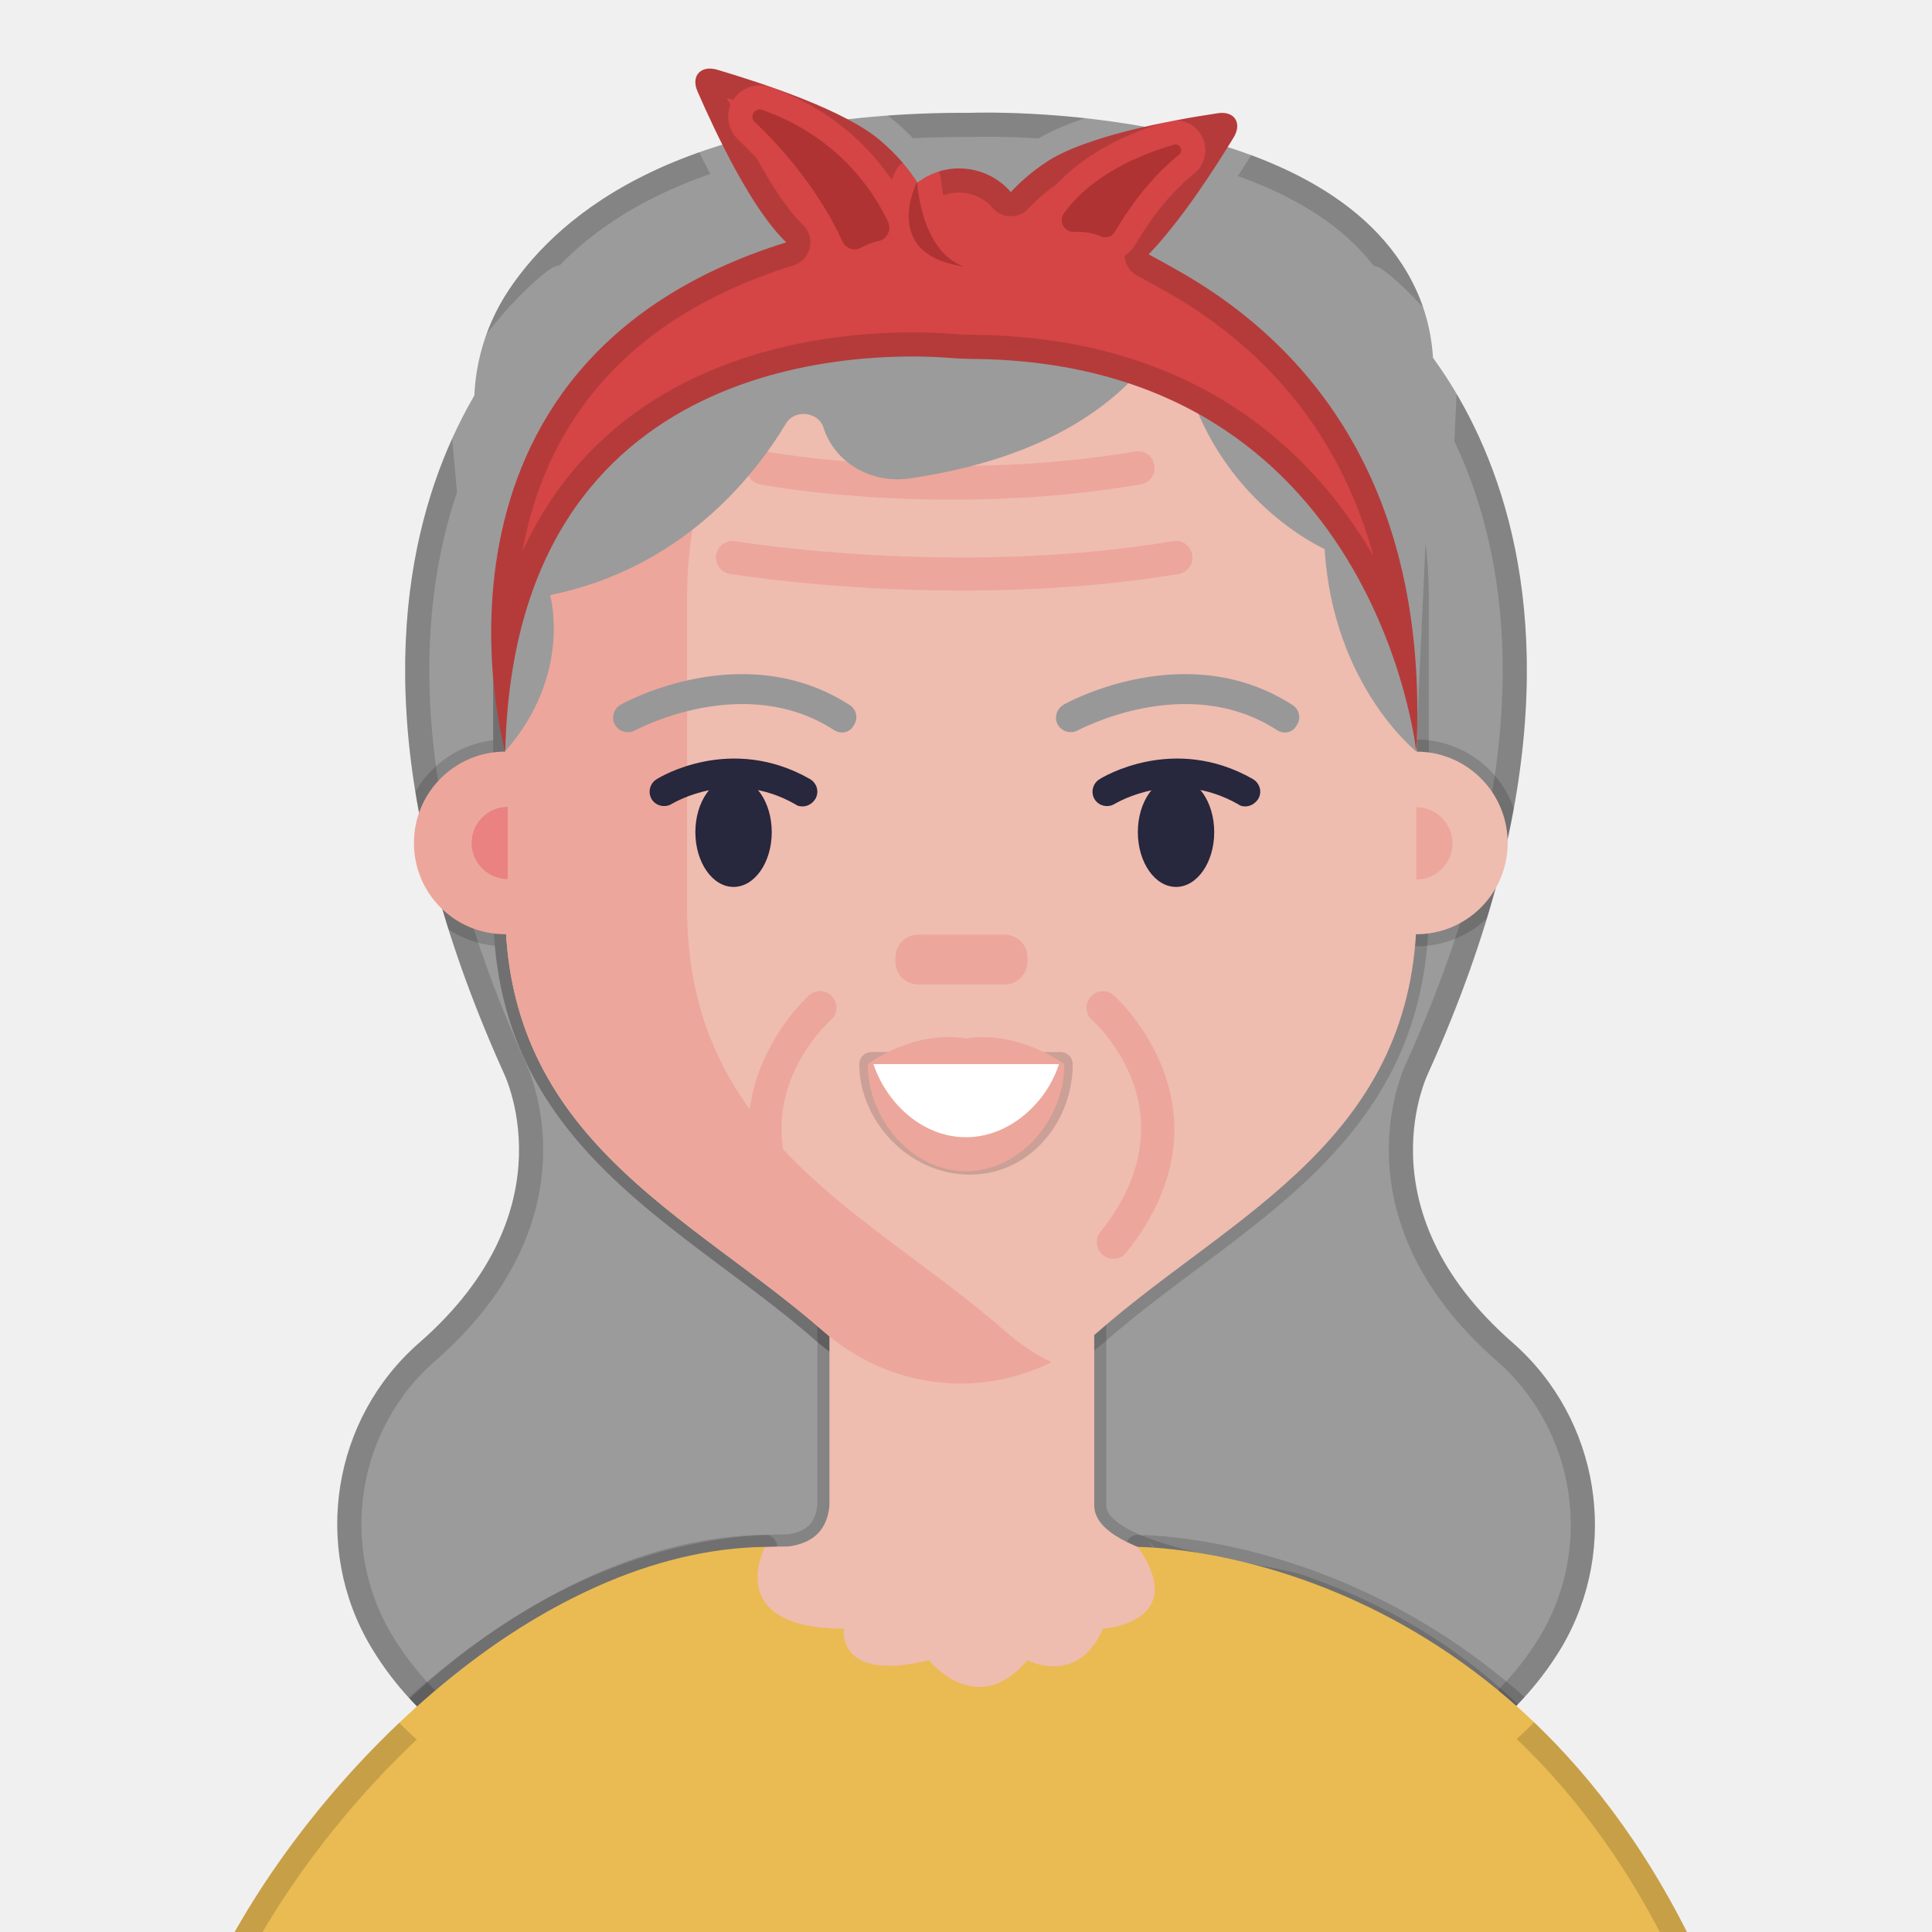
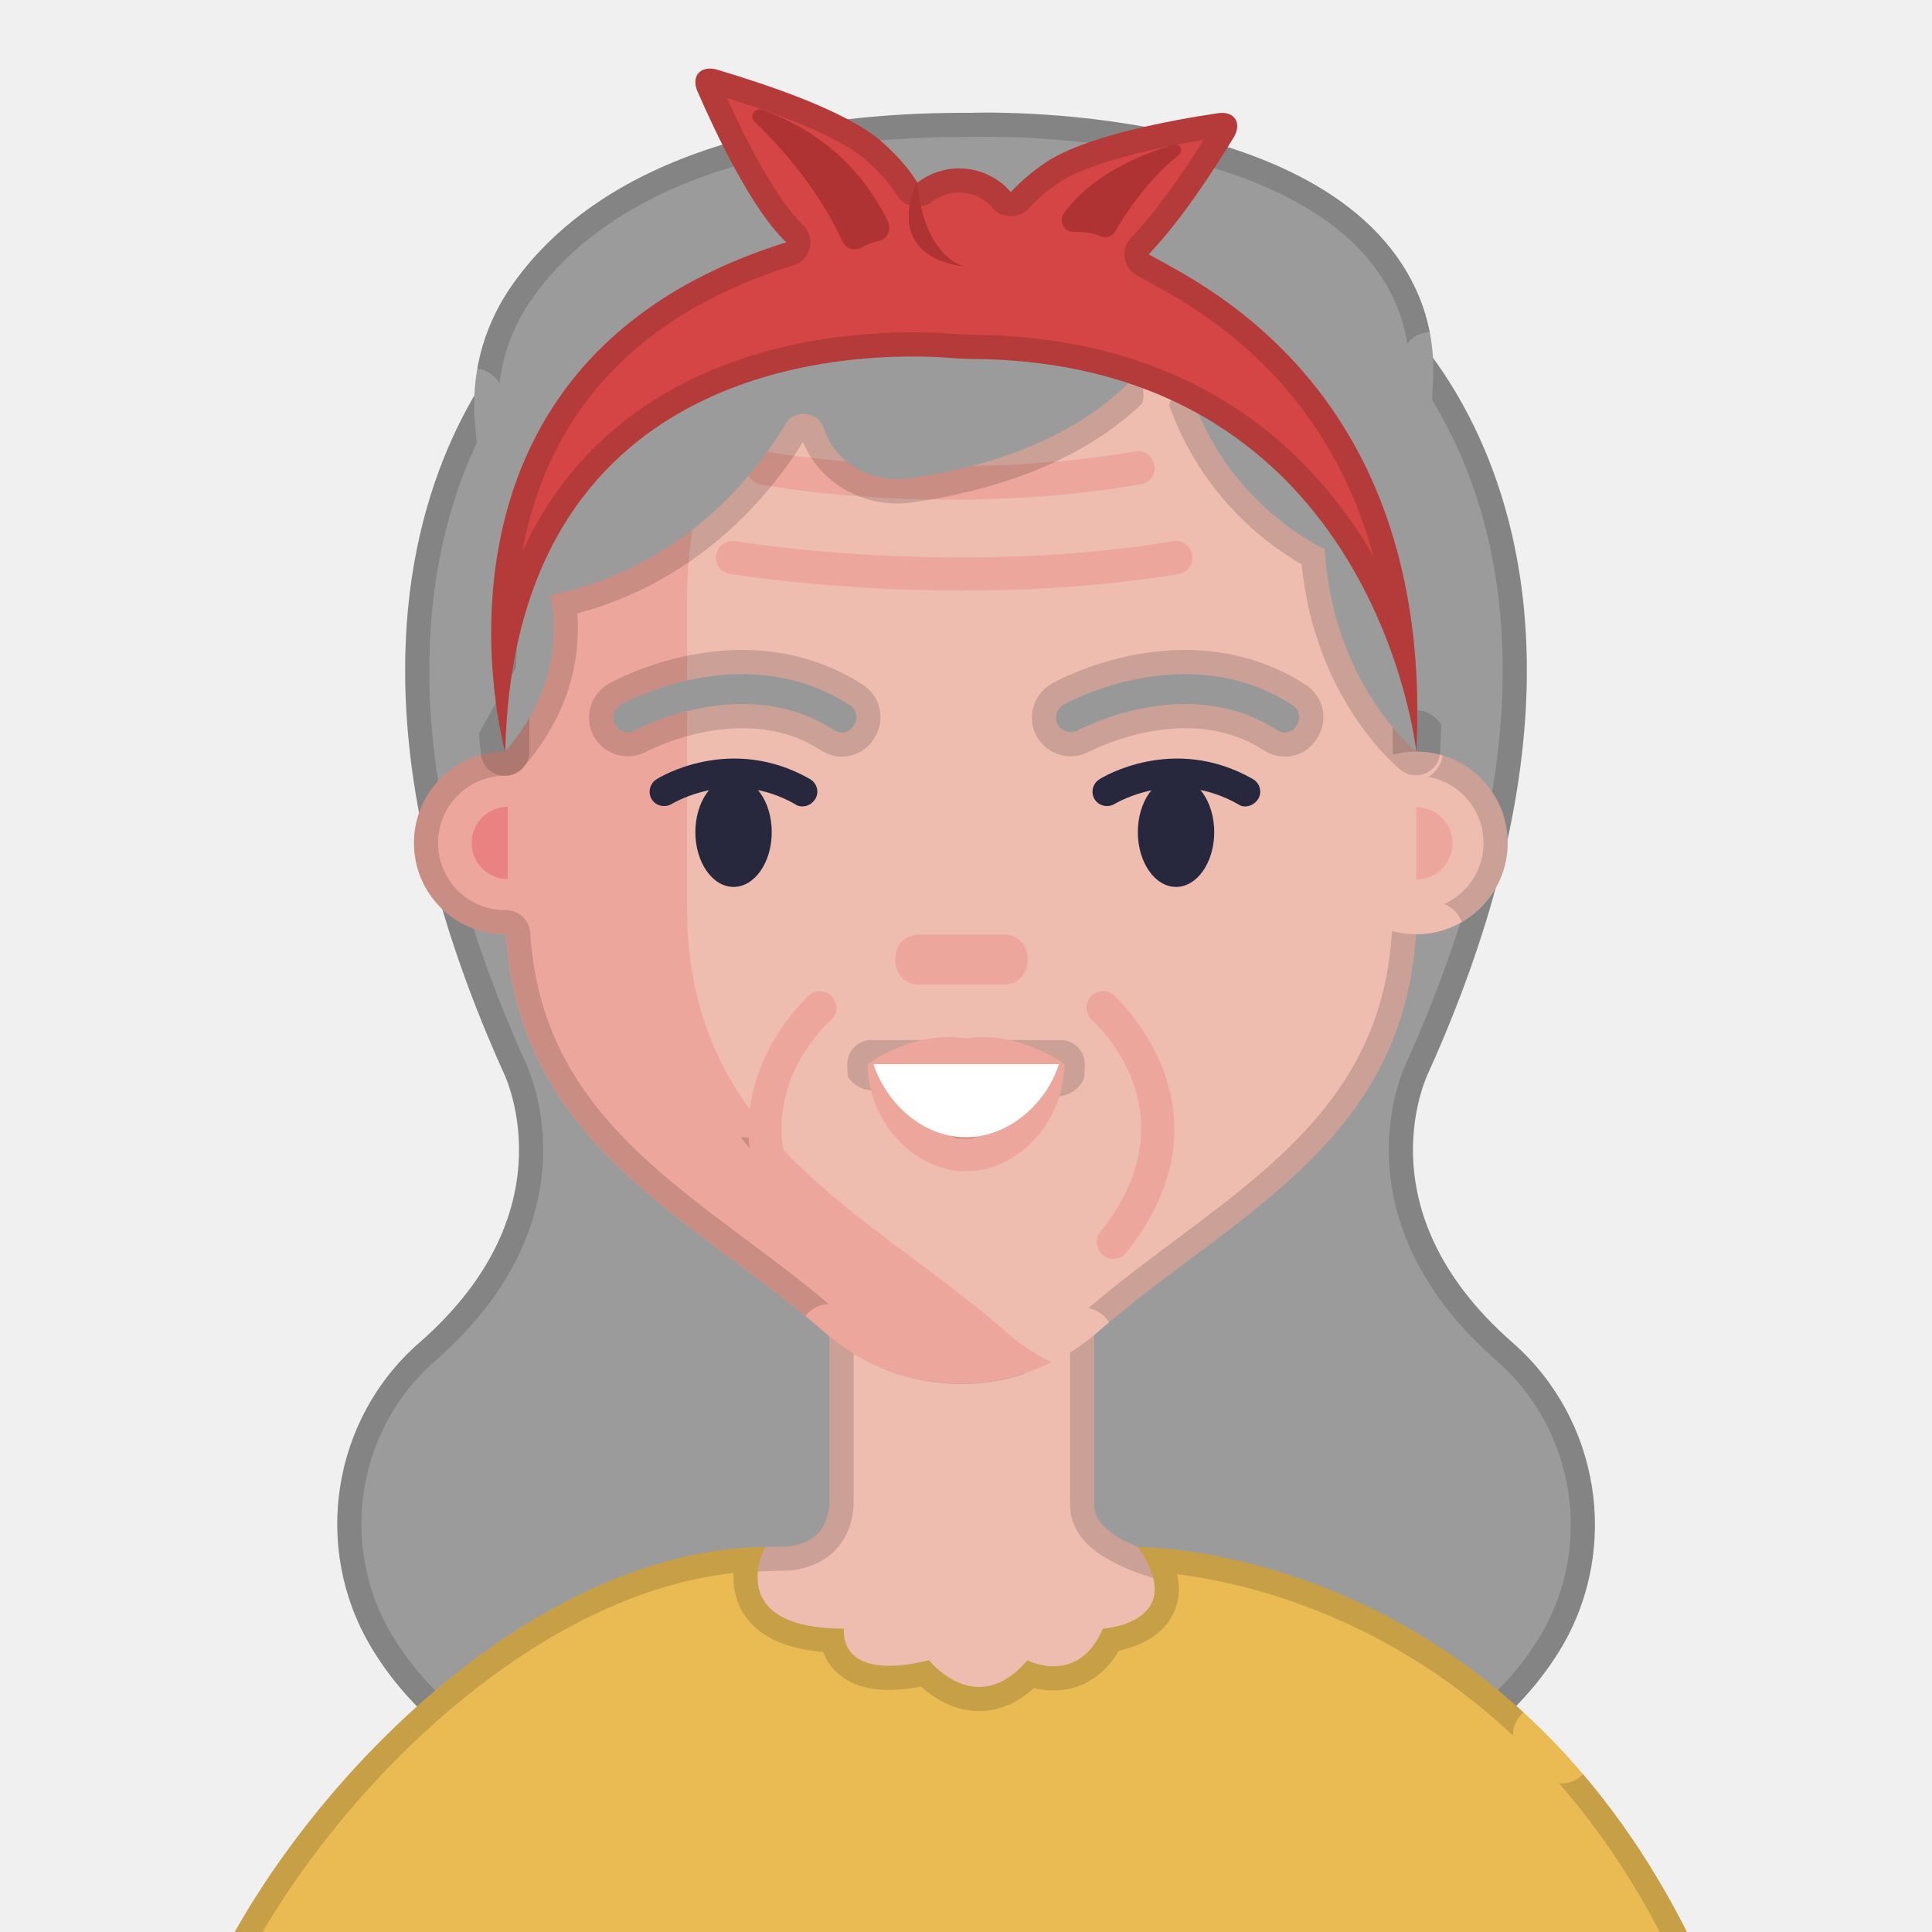
<svg xmlns="http://www.w3.org/2000/svg" id="Layer_1" viewBox="0 0 160 160">
+   <style>.abl{fill:none;stroke:#000;stroke-opacity:0.15;stroke-width:4;stroke-linejoin:round}.abc,.abk{fill:none;stroke:#000;stroke-width:5;stroke-linecap:round;stroke-linejoin:round}.abk{stroke:#fff}</style>
  <defs>
    <style>.cls-1{fill:#e98280;}.cls-2{fill:#eabb52;}.cls-3{fill:#d54545;}.cls-4{fill:#989899;}.cls-5{fill:#9b9b9b;}.cls-6{fill:#fff;}.cls-7{fill:#efbcb0;}.cls-8{fill:#eda69b;}.cls-9{fill:#af3333;}.cls-10{fill:#27273d;}</style>
  </defs>
  <g id="Avatars">
    <g id="Artboard">
      <g id="Women">
        <g id="Old-People-Avatar_22">
          <g fill="#9b9b9b">
            <path d="M125.272,111.196c-12.787-11.172-6.909-22.516-6.909-22.516,20.762-46.234-5.019-64.728-5.019-64.728l-32.759-4.331v-.172l-.619.069-.619-.069v.172l-32.691,4.331s-25.781,18.459-5.019,64.728c0,0,5.878,11.344-6.909,22.516-7.219,6.291-8.903,16.947-4.022,25.163,5.431,9.144,18.494,17.944,48.709,18.184h1.237c30.216-.241,43.278-9.041,48.709-18.184,4.812-8.216,3.128-18.838-4.091-25.163Z" id="ab0" />
          </g>
-           <mask id="am0" maskUnits="userSpaceOnUse" x="0" y="0" width="160" height="160">
-             <use href="#ab0" fill="#fff" />
-             <use href="#ab5" fill="#000" stroke="#000" stroke-width="4" stroke-linejoin="round" />
-             <use href="#ab6" fill="#000" stroke="#000" stroke-width="4" stroke-linejoin="round" />
-             <use href="#ab21" fill="#000" stroke="#000" stroke-width="4" stroke-linejoin="round" />
-             <use href="#ab22" fill="#000" stroke="#000" stroke-width="4" stroke-linejoin="round" />
-             <use href="#ab23" fill="#000" stroke="#000" stroke-width="4" stroke-linejoin="round" />
-             <use href="#ab24" fill="#000" stroke="#000" stroke-width="4" stroke-linejoin="round" />
-             <use href="#ab25" fill="#000" stroke="#000" stroke-width="4" stroke-linejoin="round" />
-           </mask>
-           <use href="#ab0" fill="none" stroke="#000" stroke-opacity="0.15" stroke-width="4" stroke-linejoin="round" mask="url(#am0)" />
-           <mask id="ao1_0" maskUnits="userSpaceOnUse" x="0" y="0" width="160" height="160">
+           <mask id="am0" maskUnits="userSpaceOnUse" x="-40" y="-40" width="240" height="240">
            <use href="#ab0" fill="#fff" />
          </mask>
-           <use href="#ab1" fill="none" stroke="#000" stroke-opacity="0.15" stroke-width="2" stroke-linejoin="round" mask="url(#ao1_0)" />
-           <mask id="ao2_0" maskUnits="userSpaceOnUse" x="0" y="0" width="160" height="160">
-             <use href="#ab0" fill="#fff" />
-           </mask>
-           <use href="#ab2" fill="none" stroke="#000" stroke-opacity="0.15" stroke-width="2" stroke-linejoin="round" mask="url(#ao2_0)" />
-           <mask id="ao3_0" maskUnits="userSpaceOnUse" x="0" y="0" width="160" height="160">
-             <use href="#ab0" fill="#fff" />
-           </mask>
-           <use href="#ab3" fill="none" stroke="#000" stroke-opacity="0.15" stroke-width="2" stroke-linejoin="round" mask="url(#ao3_0)" />
-           <mask id="ao4_0" maskUnits="userSpaceOnUse" x="0" y="0" width="160" height="160">
-             <use href="#ab0" fill="#fff" />
-           </mask>
-           <use href="#ab4" fill="none" stroke="#000" stroke-opacity="0.15" stroke-width="2" stroke-linejoin="round" mask="url(#ao4_0)" />
-           <mask id="ao18_0" maskUnits="userSpaceOnUse" x="0" y="0" width="160" height="160">
-             <use href="#ab0" fill="#fff" />
-           </mask>
-           <use href="#ab18" fill="none" stroke="#000" stroke-opacity="0.15" stroke-width="2" stroke-linejoin="round" mask="url(#ao18_0)" />
-           <mask id="ao26_0" maskUnits="userSpaceOnUse" x="0" y="0" width="160" height="160">
-             <use href="#ab0" fill="#fff" />
-           </mask>
-           <use href="#ab26" fill="none" stroke="#000" stroke-opacity="0.15" stroke-width="2" stroke-linejoin="round" mask="url(#ao26_0)" />
+           <use class="abl" href="#ab0" mask="url(#am0)" />
          <g fill="#efbcb0">
            <path d="M134.656,153.649c-4.916,3.884-10.244,7.287-15.916,10.072H41.259c-5.912-2.888-11.447-6.463-16.5-10.553l3.3-4.4c8.559-11.481,22.275-20.694,37.022-20.694h.206c2.097-.275,3.231-1.409,3.403-3.403v-18.631h21.931v18.631c0,4.469,13.991,5.672,17.05,6.737,9.9,3.472,17.119,8.938,23.375,17.359l3.609,4.881Z" id="ab1" />
          </g>
-           <mask id="am1" maskUnits="userSpaceOnUse" x="0" y="0" width="160" height="160">
+           <mask id="am1" maskUnits="userSpaceOnUse" x="-40" y="-40" width="240" height="240">
            <use href="#ab1" fill="#fff" />
-             <use href="#ab0" fill="#000" stroke="#000" stroke-width="4" stroke-linejoin="round" />
          </mask>
-           <use href="#ab1" fill="none" stroke="#000" stroke-opacity="0.15" stroke-width="4" stroke-linejoin="round" mask="url(#am1)" />
+           <use class="abl" href="#ab1" mask="url(#am1)" />
          <g fill="#efbcb0">
            <path d="M117.331,49.561v25.678c0,19.147-15.228,25.266-26.366,35.028-6.6,5.809-16.156,5.809-22.756,0-11.103-9.728-26.366-15.881-26.366-35.028v-25.678c0-19.319,14.747-34.959,32.966-34.959h9.556c18.219,0,32.966,15.641,32.966,34.959Z" id="ab2" />
          </g>
-           <mask id="am2" maskUnits="userSpaceOnUse" x="0" y="0" width="160" height="160">
+           <mask id="am2" maskUnits="userSpaceOnUse" x="-40" y="-40" width="240" height="240">
            <use href="#ab2" fill="#fff" />
-             <use href="#ab3" fill="#000" stroke="#000" stroke-width="4" stroke-linejoin="round" />
-             <use href="#ab4" fill="#000" stroke="#000" stroke-width="4" stroke-linejoin="round" />
-             <use href="#ab7" fill="#000" stroke="#000" stroke-width="4" stroke-linejoin="round" />
-             <use href="#ab10" fill="#000" stroke="#000" stroke-width="4" stroke-linejoin="round" />
-             <use href="#ab11" fill="#000" stroke="#000" stroke-width="4" stroke-linejoin="round" />
-             <use href="#ab12" fill="#000" stroke="#000" stroke-width="4" stroke-linejoin="round" />
-             <use href="#ab13" fill="#000" stroke="#000" stroke-width="4" stroke-linejoin="round" />
-             <use href="#ab19" fill="#000" stroke="#000" stroke-width="4" stroke-linejoin="round" />
-             <use href="#ab20" fill="#000" stroke="#000" stroke-width="4" stroke-linejoin="round" />
-             <use href="#ab0" fill="#000" stroke="#000" stroke-width="4" stroke-linejoin="round" />
-             <use href="#ab5" fill="#000" stroke="#000" stroke-width="4" stroke-linejoin="round" />
-             <use href="#ab6" fill="#000" stroke="#000" stroke-width="4" stroke-linejoin="round" />
-             <use href="#ab21" fill="#000" stroke="#000" stroke-width="4" stroke-linejoin="round" />
-             <use href="#ab22" fill="#000" stroke="#000" stroke-width="4" stroke-linejoin="round" />
-             <use href="#ab23" fill="#000" stroke="#000" stroke-width="4" stroke-linejoin="round" />
-             <use href="#ab24" fill="#000" stroke="#000" stroke-width="4" stroke-linejoin="round" />
-             <use href="#ab25" fill="#000" stroke="#000" stroke-width="4" stroke-linejoin="round" />
+             <polyline class="abc" points="89.7,110.8 87.0,112.5" />
          </mask>
-           <use href="#ab2" fill="none" stroke="#000" stroke-opacity="0.15" stroke-width="4" stroke-linejoin="round" mask="url(#am2)" />
-           <mask id="ao18_2" maskUnits="userSpaceOnUse" x="0" y="0" width="160" height="160">
-             <use href="#ab2" fill="#fff" />
-           </mask>
-           <use href="#ab18" fill="none" stroke="#000" stroke-opacity="0.15" stroke-width="2" stroke-linejoin="round" mask="url(#ao18_2)" />
+           <use class="abl" href="#ab2" mask="url(#am2)" />
          <g fill="#eda69b">
            <path d="M56.9,75.239v-25.678c0-18.322,13.303-33.378,30.216-34.856-.894-.103-1.822-.138-2.75-.138h-9.556c-18.219,0-32.966,15.675-32.966,34.959v12.719c-4.159,0-7.562,3.369-7.562,7.562s3.369,7.562,7.562,7.562h.069c1.1,17.463,15.572,23.513,26.262,32.863,5.397,4.744,12.788,5.603,18.906,2.578-1.375-.653-2.647-1.513-3.85-2.578-11.103-9.728-26.331-15.847-26.331-34.994Z" id="ab3" />
          </g>
-           <mask id="am3" maskUnits="userSpaceOnUse" x="0" y="0" width="160" height="160">
+           <mask id="am3" maskUnits="userSpaceOnUse" x="-40" y="-40" width="240" height="240">
            <use href="#ab3" fill="#fff" />
-             <use href="#ab2" fill="#000" stroke="#000" stroke-width="4" stroke-linejoin="round" />
-             <use href="#ab7" fill="#000" stroke="#000" stroke-width="4" stroke-linejoin="round" />
-             <use href="#ab10" fill="#000" stroke="#000" stroke-width="4" stroke-linejoin="round" />
-             <use href="#ab11" fill="#000" stroke="#000" stroke-width="4" stroke-linejoin="round" />
-             <use href="#ab12" fill="#000" stroke="#000" stroke-width="4" stroke-linejoin="round" />
-             <use href="#ab19" fill="#000" stroke="#000" stroke-width="4" stroke-linejoin="round" />
-             <use href="#ab20" fill="#000" stroke="#000" stroke-width="4" stroke-linejoin="round" />
-             <use href="#ab0" fill="#000" stroke="#000" stroke-width="4" stroke-linejoin="round" />
-             <use href="#ab5" fill="#000" stroke="#000" stroke-width="4" stroke-linejoin="round" />
-             <use href="#ab6" fill="#000" stroke="#000" stroke-width="4" stroke-linejoin="round" />
-             <use href="#ab21" fill="#000" stroke="#000" stroke-width="4" stroke-linejoin="round" />
-             <use href="#ab22" fill="#000" stroke="#000" stroke-width="4" stroke-linejoin="round" />
-             <use href="#ab23" fill="#000" stroke="#000" stroke-width="4" stroke-linejoin="round" />
-             <use href="#ab24" fill="#000" stroke="#000" stroke-width="4" stroke-linejoin="round" />
-             <use href="#ab25" fill="#000" stroke="#000" stroke-width="4" stroke-linejoin="round" />
+             <polyline class="abc" points="80.0,114.5 73.7,113.5 68.7,110.5" />
+             <polyline class="abc" points="57.2,44.0 56.8,56.0" />
+             <polyline class="abc" points="56.8,59.0 56.8,63.0" />
+             <polyline class="abc" points="56.8,66.0 57.2,81.0 58.8,86.3 61.8,91.7" />
+             <polyline class="abc" points="65.0,95.2 72.3,101.8 86.5,112.3" />
+             <polyline class="abc" points="86.7,112.5 84.0,113.8 80.0,114.5" />
          </mask>
-           <use href="#ab3" fill="none" stroke="#000" stroke-opacity="0.15" stroke-width="4" stroke-linejoin="round" mask="url(#am3)" />
-           <mask id="ao18_3" maskUnits="userSpaceOnUse" x="0" y="0" width="160" height="160">
-             <use href="#ab3" fill="#fff" />
-           </mask>
-           <use href="#ab18" fill="none" stroke="#000" stroke-opacity="0.15" stroke-width="2" stroke-linejoin="round" mask="url(#ao18_3)" />
+           <use class="abl" href="#ab3" mask="url(#am3)" />
          <g fill="#efbcb0">
            <circle cx="117.297" cy="69.808" r="7.562" id="ab4" />
          </g>
-           <mask id="am4" maskUnits="userSpaceOnUse" x="0" y="0" width="160" height="160">
+           <mask id="am4" maskUnits="userSpaceOnUse" x="-40" y="-40" width="240" height="240">
            <use href="#ab4" fill="#fff" />
-             <use href="#ab2" fill="#000" stroke="#000" stroke-width="4" stroke-linejoin="round" />
-             <use href="#ab0" fill="#000" stroke="#000" stroke-width="4" stroke-linejoin="round" />
-             <use href="#ab21" fill="#000" stroke="#000" stroke-width="4" stroke-linejoin="round" />
-             <use href="#ab22" fill="#000" stroke="#000" stroke-width="4" stroke-linejoin="round" />
+             <polyline class="abc" points="118.7,77.2 115.7,77.2 112.7,75.8 110.8,74.0 109.5,70.7 110.8,65.3 113.0,63.2 117.0,62.2" />
          </mask>
-           <use href="#ab4" fill="none" stroke="#000" stroke-opacity="0.15" stroke-width="4" stroke-linejoin="round" mask="url(#am4)" />
+           <use class="abl" href="#ab4" mask="url(#am4)" />
          <g fill="#989899">
            <path d="M69.722,60.664c-.206,0-.447-.069-.653-.206-7.494-4.847-16.397,0-16.5.034-.584.309-1.306.103-1.65-.481-.309-.584-.103-1.306.481-1.65.412-.241,10.244-5.603,18.975.034.55.344.722,1.1.344,1.65-.206.412-.584.619-.997.619Z" id="ab5" />
          </g>
+           <mask id="ao5" maskUnits="userSpaceOnUse" x="-40" y="-40" width="240" height="240">
+             <polyline class="abk" points="70.0,60.5 63.7,58.2" />
+             <polyline class="abk" points="63.3,58.2 57.0,58.8" />
+             <polyline class="abk" points="56.7,58.8 52.3,60.5 51.2,60.3 50.8,59.0" />
+             <polyline class="abk" points="50.8,58.7 56.7,56.2" />
+             <polyline class="abk" points="57.0,56.2 61.3,55.5 66.0,56.5" />
+             <polyline class="abk" points="66.3,56.5 70.8,59.0 70.0,60.5" />
+             <use href="#ab5" fill="#000" />
+           </mask>
+           <use class="abl" href="#ab5" mask="url(#ao5)" />
          <g fill="#989899">
            <path d="M106.4,60.664c-.206,0-.447-.069-.653-.206-7.494-4.847-16.397,0-16.5.034-.584.309-1.306.103-1.65-.481-.309-.584-.103-1.306.481-1.65.412-.241,10.244-5.603,18.975.034.55.344.722,1.1.344,1.65-.206.412-.584.619-.997.619Z" id="ab6" />
          </g>
-           <g fill="#eda69b">
-             <path d="M83.197,81.53h-7.15c-1.066,0-1.891-.859-1.891-1.891v-.344c0-1.066.859-1.891,1.891-1.891h7.15c1.066,0,1.891.859,1.891,1.891v.344c0,1.031-.859,1.891-1.891,1.891Z" id="ab7" />
-           </g>
+           <mask id="ao6" maskUnits="userSpaceOnUse" x="-40" y="-40" width="240" height="240">
+             <polyline class="abk" points="106.7,60.5 100.0,58.2 95.7,58.2 88.3,60.5 87.5,60.0 87.5,58.7 91.7,56.5 98.0,55.5 102.7,56.2 106.3,57.8 107.5,59.0 106.7,60.5" />
+             <use href="#ab6" fill="#000" />
+           </mask>
+           <use class="abl" href="#ab6" mask="url(#ao6)" />
+           <path id="Path-5" class="cls-8" d="M83.197,81.53h-7.15c-1.066,0-1.891-.859-1.891-1.891v-.344c0-1.066.859-1.891,1.891-1.891h7.15c1.066,0,1.891.859,1.891,1.891v.344c0,1.031-.859,1.891-1.891,1.891Z" />
          <path id="Path-6" class="cls-1" d="M42.05,66.818c-1.65,0-2.991,1.341-2.991,2.991s1.341,2.991,2.991,2.991v-5.981Z" />
          <path id="Path-7" class="cls-8" d="M117.297,72.833c1.65,0,2.991-1.341,2.991-2.991s-1.341-2.991-2.991-2.991v5.981Z" />
-           <g fill="#eda69b">
-             <path d="M79.691,48.908c-10.931,0-19.113-1.375-19.25-1.375-.756-.138-1.238-.825-1.134-1.581.138-.756.825-1.238,1.581-1.134.172.034,18.15,3.025,36.266,0,.756-.138,1.444.378,1.581,1.134.138.756-.378,1.444-1.134,1.581-6.188,1.031-12.375,1.375-17.909,1.375Z" id="ab10" />
-           </g>
-           <g fill="#eda69b">
-             <path d="M78.866,41.38c-9.075,0-15.503-1.169-15.916-1.272-.756-.138-1.238-.859-1.1-1.616.138-.756.859-1.238,1.616-1.1.138.034,14.644,2.681,30.559,0,.756-.138,1.444.378,1.581,1.134.137.756-.378,1.444-1.134,1.581-5.569.963-10.931,1.272-15.606,1.272Z" id="ab11" />
-           </g>
-           <g fill="#eda69b">
-             <path d="M67.041,104.252c-.412,0-.791-.172-1.066-.516-9.488-11.894.928-21.209,1.031-21.312.584-.516,1.444-.447,1.925.138.516.584.447,1.444-.138,1.925h0c-.344.309-8.525,7.734-.688,17.531.481.584.378,1.444-.206,1.925-.275.206-.55.309-.859.309Z" id="ab12" />
-           </g>
-           <mask id="ao18_12" maskUnits="userSpaceOnUse" x="0" y="0" width="160" height="160">
-             <use href="#ab12" fill="#fff" />
-           </mask>
-           <use href="#ab18" fill="none" stroke="#000" stroke-opacity="0.15" stroke-width="2" stroke-linejoin="round" mask="url(#ao18_12)" />
-           <g fill="#eda69b">
-             <path d="M92.203,104.252c-.309,0-.619-.103-.859-.309-.584-.481-.688-1.341-.206-1.925,7.803-9.797-.344-17.222-.688-17.531-.584-.516-.619-1.375-.138-1.925.516-.584,1.375-.619,1.925-.138.103.103,10.519,9.419,1.031,21.312-.241.344-.653.516-1.066.516Z" id="ab13" />
-           </g>
-           <mask id="ao18_13" maskUnits="userSpaceOnUse" x="0" y="0" width="160" height="160">
-             <use href="#ab13" fill="#fff" />
-           </mask>
-           <use href="#ab18" fill="none" stroke="#000" stroke-opacity="0.15" stroke-width="2" stroke-linejoin="round" mask="url(#ao18_13)" />
+           <path class="cls-8" d="M79.691,48.908c-10.931,0-19.113-1.375-19.25-1.375-.756-.138-1.238-.825-1.134-1.581.138-.756.825-1.238,1.581-1.134.172.034,18.15,3.025,36.266,0,.756-.138,1.444.378,1.581,1.134.138.756-.378,1.444-1.134,1.581-6.188,1.031-12.375,1.375-17.909,1.375Z" />
+           <path class="cls-8" d="M78.866,41.38c-9.075,0-15.503-1.169-15.916-1.272-.756-.138-1.238-.859-1.1-1.616.138-.756.859-1.238,1.616-1.1.138.034,14.644,2.681,30.559,0,.756-.138,1.444.378,1.581,1.134.137.756-.378,1.444-1.134,1.581-5.569.963-10.931,1.272-15.606,1.272Z" />
+           <path class="cls-8" d="M67.041,104.252c-.412,0-.791-.172-1.066-.516-9.488-11.894.928-21.209,1.031-21.312.584-.516,1.444-.447,1.925.138.516.584.447,1.444-.138,1.925h0c-.344.309-8.525,7.734-.688,17.531.481.584.378,1.444-.206,1.925-.275.206-.55.309-.859.309Z" />
+           <path class="cls-8" d="M92.203,104.252c-.309,0-.619-.103-.859-.309-.584-.481-.688-1.341-.206-1.925,7.803-9.797-.344-17.222-.688-17.531-.584-.516-.619-1.375-.138-1.925.516-.584,1.375-.619,1.925-.138.103.103,10.519,9.419,1.031,21.312-.241.344-.653.516-1.066.516Z" />
          <ellipse id="Oval-2" class="cls-10" cx="60.75" cy="68.914" rx="3.163" ry="4.537" />
          <ellipse id="Oval-3" class="cls-10" cx="97.394" cy="68.914" rx="3.163" ry="4.537" />
          <path class="cls-10" d="M66.456,66.783c-.206,0-.412-.034-.584-.172-5.294-3.025-10.037-.138-10.244-.034-.55.344-1.306.172-1.65-.378-.344-.55-.172-1.306.378-1.65.241-.172,6.153-3.781,12.719-.034.584.344.791,1.066.447,1.65-.241.378-.619.619-1.066.619Z" />
          <path class="cls-10" d="M103.134,66.783c-.206,0-.412-.034-.584-.172-5.294-3.025-10.037-.138-10.244-.034-.55.344-1.306.172-1.65-.378-.344-.55-.172-1.306.378-1.65.241-.172,6.153-3.781,12.719-.034.584.344.791,1.066.447,1.65-.241.378-.653.619-1.066.619Z" />
          <g fill="#fff">
            <path d="M72.163,88.13c0,4.125,3.644,8.147,8.147,8.147h0c4.503,0,7.528-4.022,7.528-8.147h-15.675Z" id="ab18" />
          </g>
-           <mask id="am18" maskUnits="userSpaceOnUse" x="0" y="0" width="160" height="160">
-             <use href="#ab18" fill="#fff" />
-             <use href="#ab0" fill="#000" stroke="#000" stroke-width="4" stroke-linejoin="round" />
-             <use href="#ab2" fill="#000" stroke="#000" stroke-width="4" stroke-linejoin="round" />
-             <use href="#ab3" fill="#000" stroke="#000" stroke-width="4" stroke-linejoin="round" />
-             <use href="#ab12" fill="#000" stroke="#000" stroke-width="4" stroke-linejoin="round" />
-             <use href="#ab13" fill="#000" stroke="#000" stroke-width="4" stroke-linejoin="round" />
-             <use href="#ab19" fill="#000" stroke="#000" stroke-width="4" stroke-linejoin="round" />
-             <use href="#ab20" fill="#000" stroke="#000" stroke-width="4" stroke-linejoin="round" />
+           <mask id="ao18" maskUnits="userSpaceOnUse" x="-40" y="-40" width="240" height="240">
+             <polyline class="abk" points="72.3,87.8 87.5,88.3" />
+             <use href="#ab18" fill="#000" />
          </mask>
-           <use href="#ab18" fill="none" stroke="#000" stroke-opacity="0.15" stroke-width="4" stroke-linejoin="round" mask="url(#am18)" />
+           <use class="abl" href="#ab18" mask="url(#ao18)" />
          <g fill="#eda69b">
            <path d="M88.147,88.13c0,2.269-.894,4.469-2.372,6.119s-3.506,2.75-5.775,2.75c-4.503,0-8.147-4.366-8.147-8.869h.481c1.134,3.334,4.125,6.05,7.666,6.05,2.234,0,4.297-1.1,5.775-2.75.859-.928,1.512-2.062,1.925-3.3h.447Z" id="ab19" />
          </g>
+           <mask id="am19" maskUnits="userSpaceOnUse" x="-40" y="-40" width="240" height="240">
+             <use href="#ab19" fill="#fff" />
+             <polyline class="abc" points="81.0,96.8 78.7,96.8 75.3,95.2 72.2,91.0 72.0,87.8" />
+             <polyline class="abc" points="87.7,87.8 87.8,90.0 86.5,93.0 84.0,95.5 81.0,96.8" />
+           </mask>
+           <use class="abl" href="#ab19" mask="url(#am19)" />
          <g fill="#eda69b">
            <path d="M80,85.999c-4.366-.722-8.147,2.131-8.147,2.131h16.294s-3.781-2.819-8.147-2.131Z" id="ab20" />
          </g>
+           <mask id="am20" maskUnits="userSpaceOnUse" x="-40" y="-40" width="240" height="240">
+             <use href="#ab20" fill="#fff" />
+             <polyline class="abc" points="72.2,87.7 76.3,85.8 83.0,85.8 87.3,87.8" />
+           </mask>
+           <use class="abl" href="#ab20" mask="url(#am20)" />
          <g fill="#9b9b9b">
            <path d="M95.022,29.968c-2.716,3.472-8.353,8.009-19.731,9.659-3.163.447-6.188-1.341-7.081-4.194h0c-.412-1.341-2.406-1.581-3.128-.344-2.75,4.572-8.766,11.997-19.525,14.197,0,0,1.891,6.6-3.747,12.959l-2.475-27.225c-.344-3.85.619-7.734,2.819-11.034,4.331-6.463,14.541-14.747,38.328-14.644,0,0,30.525-1.134,37.125,15.434.859,2.166,1.203,4.503,1.066,6.806l-1.409,30.628s-6.875-5.466-7.562-16.741c0,0-9.075-3.988-11.687-14.953-.241-1.272-2.097-1.65-2.991-.55Z" id="ab21" />
          </g>
-           <mask id="am21" maskUnits="userSpaceOnUse" x="0" y="0" width="160" height="160">
+           <mask id="am21" maskUnits="userSpaceOnUse" x="-40" y="-40" width="240" height="240">
            <use href="#ab21" fill="#fff" />
-             <use href="#ab0" fill="#000" stroke="#000" stroke-width="4" stroke-linejoin="round" />
-             <use href="#ab5" fill="#000" stroke="#000" stroke-width="4" stroke-linejoin="round" />
-             <use href="#ab6" fill="#000" stroke="#000" stroke-width="4" stroke-linejoin="round" />
-             <use href="#ab22" fill="#000" stroke="#000" stroke-width="4" stroke-linejoin="round" />
-             <use href="#ab23" fill="#000" stroke="#000" stroke-width="4" stroke-linejoin="round" />
-             <use href="#ab24" fill="#000" stroke="#000" stroke-width="4" stroke-linejoin="round" />
-             <use href="#ab25" fill="#000" stroke="#000" stroke-width="4" stroke-linejoin="round" />
+             <polyline class="abc" points="40.5,48.3 39.2,33.0" />
+             <polyline class="abc" points="118.5,30.0 117.3,56.8" />
+             <polyline class="abc" points="117.2,61.3 117.0,61.8 115.8,61.0 111.8,55.0 109.5,45.3 106.0,43.2 102.2,39.3 99.2,34.3" />
+             <polyline class="abc" points="92.2,32.7 85.3,36.8 80.5,38.3" />
+             <polyline class="abc" points="80.3,38.5 78.0,38.8" />
+             <polyline class="abc" points="77.7,38.8 73.0,39.5 70.0,38.2" />
+             <polyline class="abc" points="69.8,38.0 67.0,34.2 65.7,34.2 63.5,37.0" />
+             <polyline class="abc" points="63.3,37.2 61.8,39.3" />
+             <polyline class="abc" points="61.7,39.5 57.2,43.7" />
+             <polyline class="abc" points="57.0,43.8 51.7,47.2 45.5,49.3 45.2,56.0 41.7,62.2" />
          </mask>
-           <use href="#ab21" fill="none" stroke="#000" stroke-opacity="0.15" stroke-width="4" stroke-linejoin="round" mask="url(#am21)" />
+           <use class="abl" href="#ab21" mask="url(#am21)" />
+           <mask id="ao21" maskUnits="userSpaceOnUse" x="-40" y="-40" width="240" height="240">
+             <polyline class="abk" points="117.2,61.3 117.0,61.8 115.8,61.0 111.8,55.0 109.5,45.3 106.0,43.2 102.2,39.3 99.2,34.3" />
+             <polyline class="abk" points="92.2,32.7 85.3,36.8 80.5,38.3" />
+             <polyline class="abk" points="80.3,38.5 78.0,38.8" />
+             <polyline class="abk" points="77.7,38.8 73.0,39.5 70.0,38.2" />
+             <polyline class="abk" points="69.8,38.0 67.0,34.2 65.7,34.2 63.5,37.0" />
+             <polyline class="abk" points="63.3,37.2 61.8,39.3" />
+             <polyline class="abk" points="61.7,39.5 57.2,43.7" />
+             <polyline class="abk" points="57.0,43.8 51.7,47.2 45.5,49.3 45.2,56.0 41.7,62.2" />
+             <use href="#ab21" fill="#000" />
+           </mask>
+           <use class="abl" href="#ab21" mask="url(#ao21)" />
          <g fill="#d54545">
            <path d="M98.15,22.749c-1.066-.619-2.062-1.169-3.025-1.684,2.681-2.784,5.431-7.047,7.047-9.694.722-1.203.034-2.2-1.306-1.994-3.953.584-11.138,1.925-14.334,4.125-1.066.722-2.028,1.547-2.819,2.406-1.031-1.203-2.578-1.959-4.297-1.959-1.306,0-2.475.447-3.438,1.169-.756-1.203-1.787-2.372-3.025-3.438-2.922-2.544-9.763-4.778-13.578-5.912-1.341-.378-2.166.516-1.616,1.788,1.547,3.541,4.503,9.797,7.356,12.512-32.312,10.072-23.272,42.213-23.272,42.213.722-33.516,30.456-33.103,36.644-32.656.791.069,1.581.103,2.372.103,33.103.481,36.438,32.553,36.438,32.553,1.1-22.138-9.041-33.619-19.147-39.531Z" id="ab22" />
          </g>
-           <mask id="am22" maskUnits="userSpaceOnUse" x="0" y="0" width="160" height="160">
+           <mask id="am22" maskUnits="userSpaceOnUse" x="-40" y="-40" width="240" height="240">
            <use href="#ab22" fill="#fff" />
-             <use href="#ab23" fill="#000" stroke="#000" stroke-width="4" stroke-linejoin="round" />
-             <use href="#ab24" fill="#000" stroke="#000" stroke-width="4" stroke-linejoin="round" />
-             <use href="#ab25" fill="#000" stroke="#000" stroke-width="4" stroke-linejoin="round" />
          </mask>
-           <use href="#ab22" fill="none" stroke="#000" stroke-opacity="0.15" stroke-width="4" stroke-linejoin="round" mask="url(#am22)" />
-           <g fill="#af3333">
-             <path d="M63.122,9.102c2.853.997,7.597,3.438,10.416,9.247.309.688-.069,1.478-.791,1.616-.412.069-.859.241-1.444.55-.584.309-1.272.069-1.547-.55-.859-1.891-2.991-5.809-7.253-9.866-.481-.447,0-1.203.619-.997Z" id="ab23" />
-           </g>
-           <g fill="#af3333">
-             <path d="M97.188,11.989c-2.716.791-6.772,2.475-9.075,5.672-.481.653.034,1.581.825,1.547.688-.034,1.478.034,2.166.344.447.206.997.069,1.238-.378.825-1.409,2.647-4.228,5.259-6.325.481-.344.103-1.031-.412-.859Z" id="ab24" />
-           </g>
-           <g fill="#af3333">
-             <path d="M75.944,15.083s-3.163,6.084,4.056,7.013c0,0-3.403-.481-4.056-7.013Z" id="ab25" />
-           </g>
+           <use class="abl" href="#ab22" mask="url(#am22)" />
+           <path id="Path-13" class="cls-9" d="M63.122,9.102c2.853.997,7.597,3.438,10.416,9.247.309.688-.069,1.478-.791,1.616-.412.069-.859.241-1.444.55-.584.309-1.272.069-1.547-.55-.859-1.891-2.991-5.809-7.253-9.866-.481-.447,0-1.203.619-.997Z" />
+           <path id="Path-14" class="cls-9" d="M97.188,11.989c-2.716.791-6.772,2.475-9.075,5.672-.481.653.034,1.581.825,1.547.688-.034,1.478.034,2.166.344.447.206.997.069,1.238-.378.825-1.409,2.647-4.228,5.259-6.325.481-.344.103-1.031-.412-.859Z" />
+           <path id="Path-15" class="cls-9" d="M75.944,15.083s-3.163,6.084,4.056,7.013c0,0-3.403-.481-4.056-7.013Z" />
          <g fill="#eabb52">
            <path d="M141,162.693c-15.331,12.891-39.412,10-61,10-21.381,0-46.737,2.684-62-10,8-16,26.628-34.344,45.362-34.584,0,0-3.609,6.737,6.531,6.772,0,0-.688,4.503,7.047,2.612,0,0,3.919,4.984,8.147,0,0,0,4.159,2.2,6.256-2.612,0,0,7.253-.481,2.887-6.772,0,.034,30.769-.416,46.769,34.584Z" id="ab26" />
          </g>
-           <mask id="am26" maskUnits="userSpaceOnUse" x="0" y="0" width="160" height="160">
+           <mask id="am26" maskUnits="userSpaceOnUse" x="-40" y="-40" width="240" height="240">
            <use href="#ab26" fill="#fff" />
-             <use href="#ab0" fill="#000" stroke="#000" stroke-width="4" stroke-linejoin="round" />
+             <polyline class="abc" points="127.8,143.7 129.3,145.2" />
          </mask>
-           <use href="#ab26" fill="none" stroke="#000" stroke-opacity="0.15" stroke-width="4" stroke-linejoin="round" mask="url(#am26)" />
+           <use class="abl" href="#ab26" mask="url(#am26)" />
        </g>
      </g>
    </g>
  </g>
</svg>
